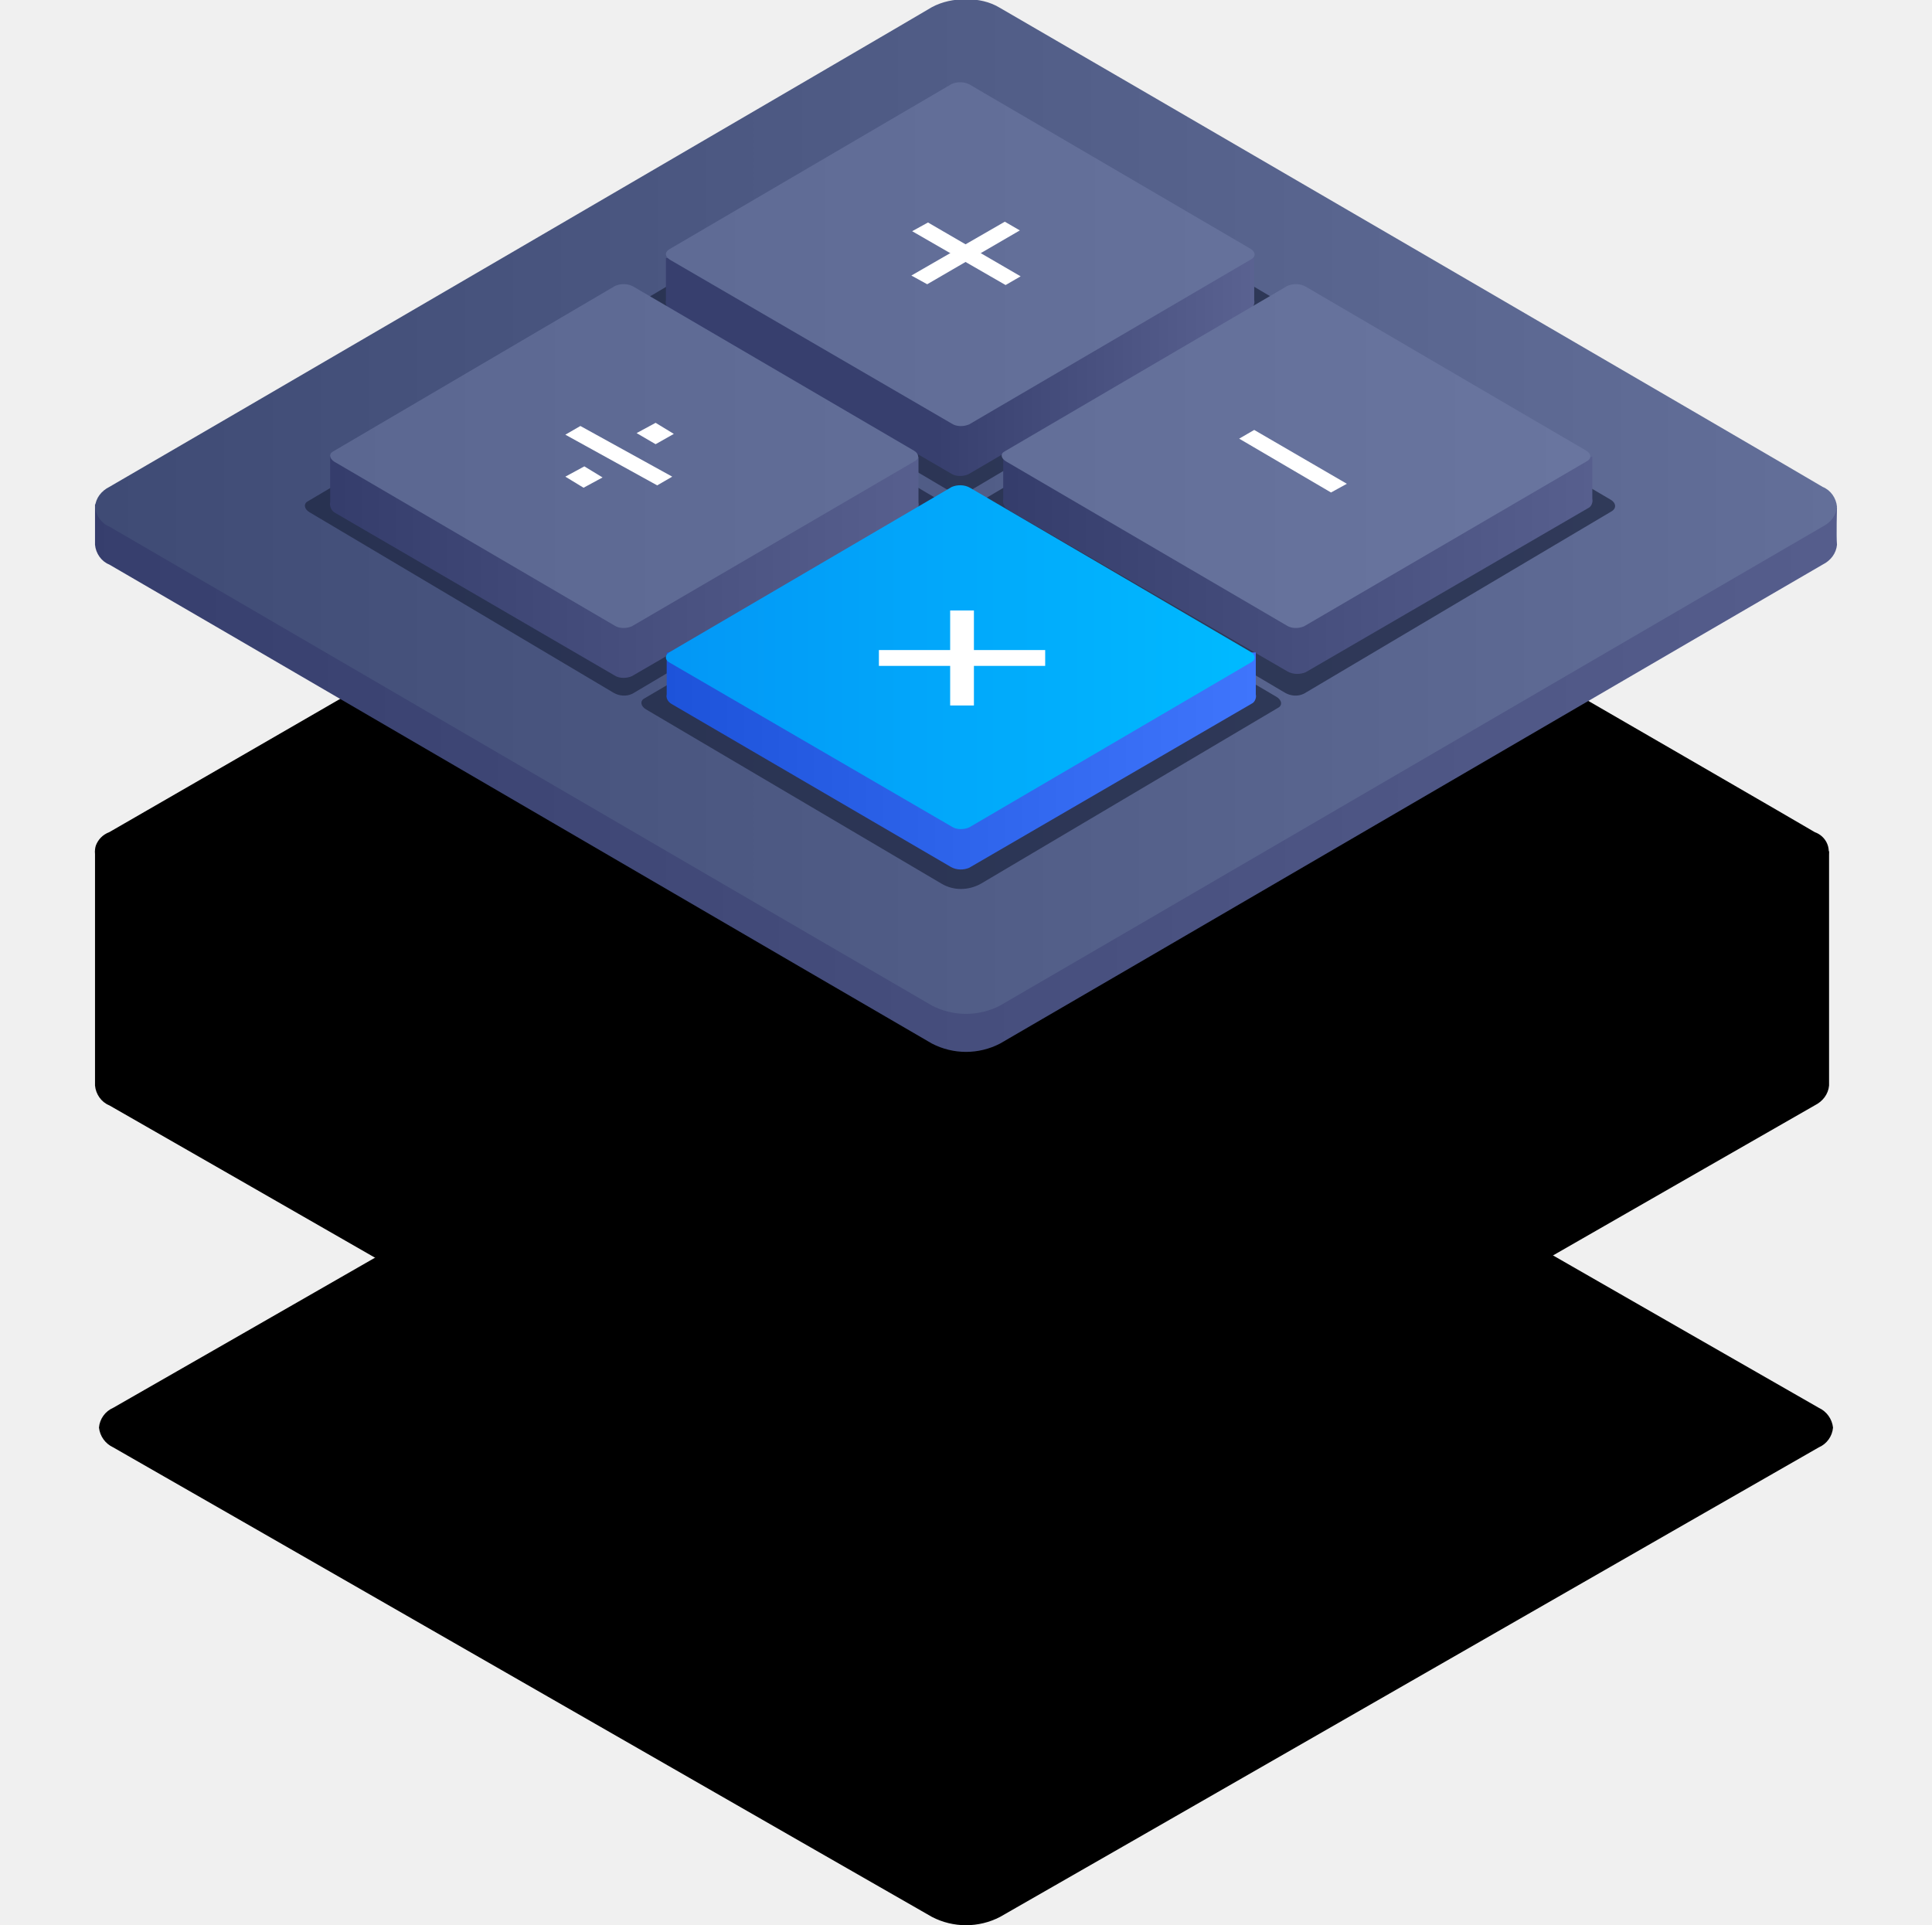
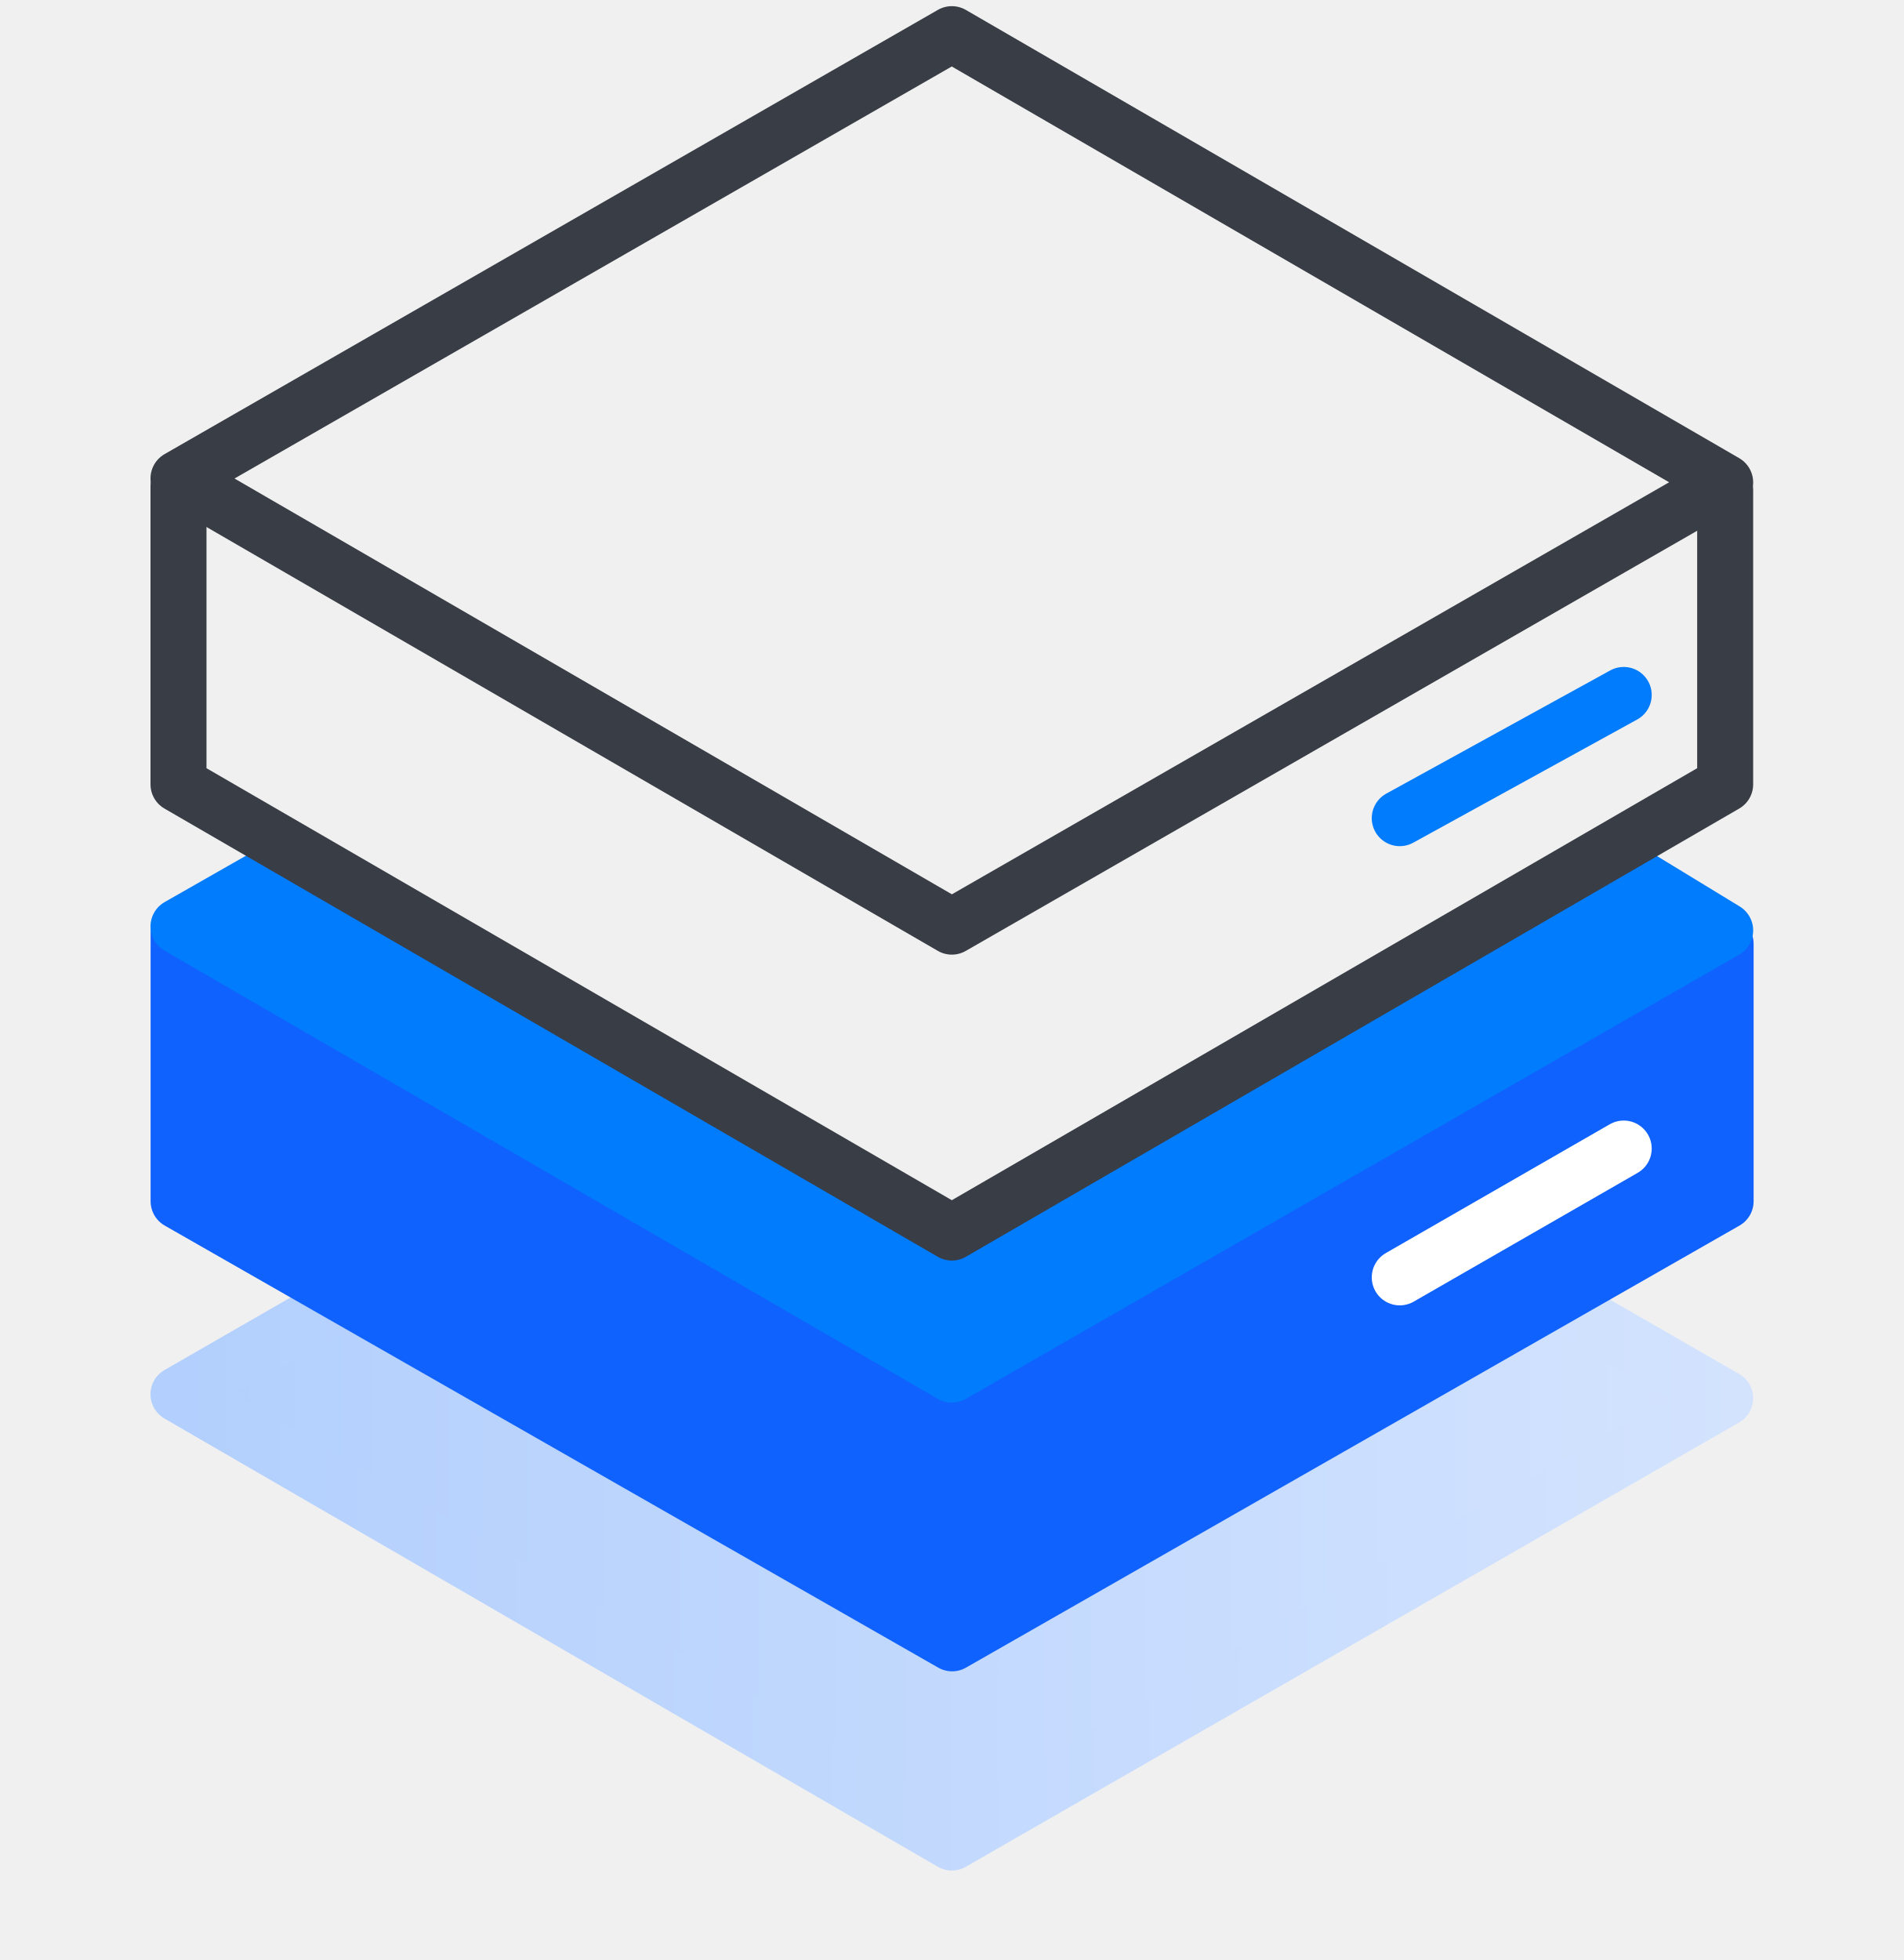
- <svg xmlns="http://www.w3.org/2000/svg" xmlns:xlink="http://www.w3.org/1999/xlink" class="svg-product" version="1.1" x="0px" y="0px" viewBox="0 0 244 243.1" style="" xml:space="preserve" data-animation="" data-animation-options="type: packageIcon; delay: 0;">
-   <g class="animation-element" data-animation-shadow="" style="">
-     <path class="svg-product__shadow" d="M122,117.5a9.07,9.07,0,0,0-4.3,1c-1.1.6-102.3,58.7-103.4,59.3a3,3,0,0,0-1.8,2.5h0a3.13,3.13,0,0,0,1.8,2.5c1.1.6,102.3,58.7,103.4,59.3a9.33,9.33,0,0,0,8.6,0c1.1-.6,102.3-58.7,103.4-59.3a3,3,0,0,0,1.8-2.5h0a3.13,3.13,0,0,0-1.8-2.5c-1.1-.6-102.3-58.7-103.4-59.3a10.43,10.43,0,0,0-4.3-1" />
-   </g>
-   <g class="svg-product__bottom animation-element" data-animation-bottom="" style="">
-     <path class="svg-product__bottom-st1" d="M231,107.9C231,107.9,231,108.1,231,107.9c0,0.1,0,0.1,0,0.2v29c-0.1,1.1-0.8,2-1.8,2.5c-1.1,0.6-102.3,58.7-103.4,59.3c-2.7,1.4-5.9,1.4-8.6,0c-1.1-0.6-102.3-58.7-103.4-59.3c-1-0.4-1.7-1.4-1.8-2.5V108l0,0l0,0v-0.5h0.1c0.3-0.9,0.9-1.6,1.7-2c1.1-0.6,102.3-59.6,103.4-60.2c2.7-1.4,5.9-1.4,8.6,0c1.1,0.6,102.3,59.6,103.4,60.2c0.8,0.4,1.4,1.1,1.7,2h0.1V107.9z" />
-     <path class="svg-product__bottom-st2" d="M229.2,110.1c-1.1,0.6-102.3,59.1-103.4,59.8c-2.7,1.4-5.9,1.4-8.6,0c-1.1-0.6-102.3-59.1-103.4-59.8c-1.4-0.5-2.1-2-1.7-3.3c0.3-0.8,0.9-1.4,1.7-1.7c1.1-0.6,102.3-59.1,103.4-59.8c2.7-1.4,5.9-1.4,8.6,0c1.1,0.6,102.3,59.1,103.4,59.8c1.4,0.5,2.1,2,1.6,3.3C230.6,109.1,230,109.8,229.2,110.1z M222,104.9c-1-0.6-96-55.9-97.1-56.5c-2.5-1.3-5.6-1.3-8.1,0c-1,0.6-96,55.9-97.1,56.5c-1.3,0.5-2,1.9-1.5,3.2c0.3,0.7,0.8,1.3,1.5,1.5c1,0.6,96.1,55.9,97.1,56.5c2.5,1.3,5.6,1.3,8.1,0c1-0.6,96.1-55.9,97.1-56.5c1.3-0.4,2-1.9,1.5-3.2   C223.3,105.8,222.7,105.3,222,104.9z" />
-     <path class="svg-product__bottom-st3" d="M116.9,165.9c-0.8-0.4-50.8-29.5-78.8-45.7c30.3-17.5,78.3-45.2,79-45.7c2.7-1.4,5.9-1.4,8.6,0c0.8,0.4,48.1,27.8,78.5,45.4c-27.9,16.2-78.5,45.6-79.3,46C122.5,167.2,119.5,167.2,116.9,165.9z" />
-     <g>
-       <path class="svg-product__bottom-st5" d="M25,127.8l5.3,3.2" />
-       <path class="svg-product__bottom-st6" d="M25,133.1l5.3,3.2" />
-       <path class="svg-product__bottom-st6" d="M34.6,133.1l5.3,3.2" />
-       <path class="svg-product__bottom-st5" d="M34.6,138.5l5.3,3.2" />
-     </g>
-     <g>
-       <path class="svg-product__bottom-st7" d="M210,132.5v7" />
-       <path class="svg-product__bottom-st7" d="M214,130v7" />
-       <path class="svg-product__bottom-st7" d="M218,127.5v7.5" />
-       <path class="svg-product__bottom-st7" d="M222,125.4v7" />
-     </g>
-     <path class="svg-product__bottom-st8" d="M69.5,156.8l38.6,22.1" />
-   </g>
-   <g class="svg-product__top animation-element" data-animation-top="" style="">
-     <path class="svg-product__compute-st9" d="M232,64.1L12,63.7c0,0,0,3.6,0,5.1l0,0c0.1,1.1,0.8,2.1,1.8,2.5c1.1,0.6,102.8,59.9,103.9,60.5c2.7,1.4,5.9,1.4,8.6,0c1.1-0.6,102.8-59.9,103.9-60.5c1-0.5,1.7-1.4,1.8-2.5l0,0C231.9,67.7,232,64.1,232,64.1" />
-     <path class="svg-product__compute-st10" d="M122-0.1c-1.5,0-3,0.3-4.3,1c-1.1,0.7-102.8,60-103.9,60.6c-1,0.5-1.7,1.4-1.8,2.5l0,0c0.1,1.1,0.8,2.1,1.8,2.5c1.1,0.6,102.8,59.9,103.9,60.5c2.7,1.4,5.9,1.4,8.6,0c1.1-0.6,102.8-59.9,103.9-60.5c1-0.5,1.7-1.4,1.8-2.5l0,0c-0.1-1.1-0.8-2.1-1.8-2.5C229.1,60.8,127.4,1.6,126.3,1C125,0.2,123.5-0.1,122-0.1" />
-     <g>
-       <g>
-         <path class="svg-product__compute-st11" d="M203.5,64.6l-38.8,23c-0.8,0.4-1.7,0.3-2.4-0.1l-38.4-22.7c-0.7-0.4-0.8-1.1-0.2-1.4l38.8-23c0.8-0.4,1.7-0.3,2.4,0.1l38.5,22.6C204.1,63.5,204.2,64.2,203.5,64.6z M122.3,62.1c-0.8,0.4-1.7,0.3-2.4-0.1L81.5,39.3c-0.7-0.4-0.8-1.1-0.2-1.4l38.8-23c0.8-0.4,1.7-0.3,2.4,0.1l38.4,22.7c0.7,0.4,0.8,1.1,0.2,1.4L122.3,62.1z M118.7,64.6l-38.8,23c-0.8,0.4-1.7,0.3-2.4-0.1L39.1,64.7c-0.7-0.4-0.8-1.1-0.2-1.4l38.8-23c0.8-0.4,1.7-0.3,2.4,0.1l38.4,22.7     C119.2,63.5,119.3,64.2,118.7,64.6z M120.3,65.3c0.8-0.4,1.7-0.3,2.4,0.1L161.2,88c0.7,0.4,0.8,1.1,0.2,1.4l-37.5,22.2c-1.6,0.9-3.5,0.9-5,0l-37.3-22c-0.7-0.4-0.8-1.1-0.2-1.4L120.3,65.3z" />
-         <path class="svg-product__compute-st12" d="M84.1,37.9v-5.3h74.3v5.3c0.1,0.4-0.1,0.9-0.4,1.1l-35.7,20.9c-0.7,0.3-1.6,0.3-2.2-0.1L84.7,39.2C84.2,38.9,84,38.4,84.1,37.9z" />
-         <path class="svg-product__compute-st13" d="M41.7,63.4v-5.8l74.3,0.1v5.8c0.1,0.4-0.1,0.9-0.4,1.1L79.8,85.4c-0.7,0.3-1.6,0.3-2.2-0.1L42.2,64.7C41.8,64.4,41.6,63.9,41.7,63.4z" />
-         <path class="svg-product__compute-st14" d="M126.7,63v-5.3h74.4V63c0.1,0.4-0.1,0.9-0.4,1.1l-35.8,20.8c-0.7,0.3-1.6,0.3-2.3-0.1l-35.4-20.5C126.8,64,126.6,63.5,126.7,63z" />
-         <path class="svg-product__compute-st15" d="M84.5,31.5l35.7-20.9c0.7-0.3,1.6-0.3,2.3,0.1l35.4,20.7c0.7,0.4,0.7,1,0.2,1.3l-35.7,20.9c-0.7,0.3-1.6,0.3-2.2-0.1L84.6,32.8C84,32.4,83.9,31.9,84.5,31.5z M126.9,57l35.7-20.9c0.7-0.3,1.6-0.3,2.3,0.1l35.4,20.7c0.7,0.4,0.7,1,0.2,1.3l-35.8,20.9c-0.7,0.3-1.6,0.3-2.2-0.1l-35.4-20.7C126.4,57.9,126.3,57.3,126.9,57L126.9,57z     M42.1,57l35.6-20.9c0.7-0.3,1.6-0.3,2.3,0.1l35.4,20.7c0.7,0.4,0.7,1,0.2,1.3L79.8,79.1c-0.7,0.3-1.6,0.3-2.2-0.1L42.2,58.3C41.6,57.9,41.5,57.3,42.1,57L42.1,57z" />
-         <path class="svg-product__compute-st16" d="M84.2,87.7v-5.3h74.4v5.3c0.1,0.4-0.1,0.9-0.4,1.1l-35.8,20.8c-0.7,0.3-1.6,0.3-2.3-0.1L84.8,88.9C84.3,88.6,84.1,88.1,84.2,87.7z" />
-         <path class="svg-product__compute-st17" d="M84.5,82.4l35.7-20.9c0.7-0.3,1.6-0.3,2.3,0.1l35.4,20.7c0.7,0.4,0.7,1,0.2,1.3l-35.7,20.9c-0.7,0.3-1.6,0.3-2.2-0.1L84.6,83.7C84,83.4,83.9,82.8,84.5,82.4z" />
-       </g>
-       <g>
-         <path class="svg-product__compute-st18" d="M115.2,29.2l2-1.1l11.7,6.8L127,36L115.2,29.2z" />
-         <path class="svg-product__compute-st18" d="M126.9,28l1.9,1.1l-11.7,6.8l-2-1.1L126.9,28z" />
-         <path class="svg-product__compute-st18" d="M156.5,55.4l1.9-1.1l11.7,6.8l-2,1.1L156.5,55.4z" />
-         <path class="svg-product__compute-st18" d="M83,61.3l-11.6-6.4l1.9-1.1l11.6,6.4L83,61.3z M76.1,60.3l-2.4,1.3l-2.3-1.4l2.4-1.3L76.1,60.3z" />
-         <path class="svg-product__compute-st18" d="M85.1,54.8l-2.3,1.3l-2.4-1.4l2.4-1.3L85.1,54.8z" />
-         <path class="svg-product__compute-st19" d="M116.7,77.8l2-1.1l11.7,6.8l-1.9,1.1L116.7,77.8z M111.1,81.2l2-1.1l11.7,6.8l-1.9,1.1L111.1,81.2z" />
-         <path class="svg-product__compute-st20" d="M132,84.1l-9,0l0,5l-3,0v-5h-9v-2l9,0l0-5l3,0v5h9V84.1z" />
-       </g>
-     </g>
+ <svg xmlns="http://www.w3.org/2000/svg" width="34" height="35" viewBox="0 0 34 35" fill="none">
+   <g clip-path="url(#clip0_2994_2834)">
+     <path d="M3.188 24.898L17 32.902L30.812 24.968L25.877 22.129L17 27.51L8 22.129L3.188 24.898Z" fill="url(#paint0_linear_2994_2834)" stroke="url(#paint1_linear_2994_2834)" stroke-miterlimit="10" stroke-linecap="round" stroke-linejoin="round" />
+     <path d="M30.82 16.854L17.005 24.51L3.19 16.666V21.451L17.005 29.345L30.82 21.451V16.854Z" fill="#1062FE" stroke="#1062FE" stroke-linejoin="round" />
+     <path d="M17 24.547L3.188 16.543L5 15.51L17 22.51L29 15.51L30.812 16.614L17 24.547Z" fill="#007CFC" stroke="#007CFC" stroke-linecap="round" stroke-linejoin="round" />
+     <path d="M25 22.81L29 20.51" stroke="white" stroke-linecap="round" stroke-linejoin="round" />
+     <path d="M30.812 8.756V14.006L17 22.01L3.188 14.006V8.685" stroke="#393D45" stroke-linecap="round" stroke-linejoin="round" />
+     <path d="M25 14.61L29 12.41" stroke="#007CFC" stroke-linecap="round" stroke-linejoin="round" />
+     <path d="M3.188 8.543L17 16.547L30.812 8.614L17 0.61L3.188 8.543Z" stroke="#393D45" stroke-linecap="round" stroke-linejoin="round" />
  </g>
  <defs>
-     <style type="text/css">
- 			.svg-product__compute-st9 {
- 				fill: url(#svg-gradient__dark-middle-2);
- 			}
- 			.svg-product__compute-st12 {
- 				fill: url(#svg-gradient__compute-st12);
- 			}
- 			.svg-product__compute-st13 {
- 				fill: url(#svg-gradient__dark-middle-st13);
- 			}
- 			.svg-product__compute-st14 {
- 				fill: url(#svg-gradient__dark-middle-st14);
- 			}
- 			.svg-product__compute-st10 {
- 				fill: url(#svg-gradient__dark-top-dark);
- 			}
- 			.svg-product__compute-st11 {
- 				opacity: 0.7;
- 				fill: #1D2540;
- 				enable-background: new;
- 			}
- 			.svg-product__compute-st15 {
- 				fill: url(#svg-gradient__dark-top-light);
- 			}
- 			.svg-product__compute-st16 {
- 				fill: url(#svg-gradient__blue-middle-st16);
- 			}
- 			.svg-product__compute-st17 {
- 				fill: url(#svg-gradient__blue-top-light-st17);
- 			}
- 			.svg-product__compute-st18 {
- 				fill: #FFFFFF;
- 			}
- 			.svg-product__compute-st19 {
- 				display: none;
- 				fill: #FFFFFF;
- 			}
- 			.svg-product__compute-st20 {
- 				fill-rule: evenodd;
- 				clip-rule: evenodd;
- 				fill: #FFFFFF;
- 			}
- 		</style>
-     <linearGradient id="svg-gradient__gray-middle" x1="0%" y1="0%" x2="100%" y2="0%">
-       <stop offset="0" style="stop-color:#CAD1E0" />
-       <stop offset="0.46" style="stop-color:#BEC5D8" />
-       <stop offset="0.54" style="stop-color:#D4D9E6" />
-       <stop offset="1" style="stop-color:#E4E7F0" />
+     <linearGradient id="paint0_linear_2994_2834" x1="3.182" y1="27.403" x2="30.805" y2="27.419" gradientUnits="userSpaceOnUse">
+       <stop stop-color="#B2CFFD" />
+       <stop offset="1" stop-color="#D3E3FE" />
    </linearGradient>
-     <linearGradient id="svg-gradient__gray-top-dark" x1="0%" y1="0%" x2="100%" y2="0%">
-       <stop offset="0" style="stop-color:#99A1BE" />
-       <stop offset="1" style="stop-color:#B3BACF" />
+     <linearGradient id="paint1_linear_2994_2834" x1="2.828" y1="27.403" x2="31.159" y2="27.419" gradientUnits="userSpaceOnUse">
+       <stop stop-color="#B2CFFD" />
+       <stop offset="1" stop-color="#D3E3FE" />
    </linearGradient>
-     <linearGradient id="svg-gradient__gray-top-light" x1="0%" y1="0%" x2="100%" y2="0%">
-       <stop offset="0" style="stop-color:#EAEDF6" />
-       <stop offset="1" style="stop-color:#F6F8FE" />
-     </linearGradient>
-     <linearGradient id="svg-gradient__gray-shadow" x1="122.26" y1="-395.29" x2="122.26" y2="-520.94" gradientTransform="matrix(1, 0, 0, -1, 0, -278)" gradientUnits="userSpaceOnUse">
-       <stop offset="0" stop-color="#13151e" stop-opacity="0" />
-       <stop offset="1" stop-color="#131532" />
-     </linearGradient>
-     <linearGradient id="svg-gradient__dark-top-dark" gradientUnits="userSpaceOnUse" x1="12" y1="419.933" x2="232" y2="419.933" gradientTransform="matrix(1 0 0 1 0 -356)">
-       <stop offset="5.139655e-03" style="stop-color:#3F4B75" />
-       <stop offset="1" style="stop-color:#636F99" />
-     </linearGradient>
-     <linearGradient id="svg-gradient__dark-top-light" gradientUnits="userSpaceOnUse" x1="41.697" y1="400.85" x2="200.853" y2="400.85" gradientTransform="matrix(1 0 0 1 0 -356)">
-       <stop offset="0" style="stop-color:#5B6791" />
-       <stop offset="1" style="stop-color:#69759F" />
-     </linearGradient>
-     <linearGradient id="svg-gradient__dark-middle" gradientUnits="userSpaceOnUse" x1="0%" y1="0%" x2="100%" y2="0%">
-       <stop offset="0" stop-color="#373f6e" />
-       <stop offset="1" stop-color="#5a6291" />
-     </linearGradient>
-     <linearGradient id="svg-gradient__dark-middle-2" gradientUnits="userSpaceOnUse" x1="0%" y1="0%" x2="100%" y2="0%">
-       <stop offset="0.01" stop-color="#353d6c" />
-       <stop offset="1" stop-color="#575f8e" />
-     </linearGradient>
-     <linearGradient id="svg-gradient__dark-middle" gradientUnits="userSpaceOnUse" x1="0%" y1="0%" x2="100%" y2="0%">
-       <stop offset="0" stop-color="#373f6e" />
-       <stop offset="1" stop-color="#5a6291" />
-     </linearGradient>
-     <linearGradient id="svg-gradient__dark-middle-2" gradientUnits="userSpaceOnUse" x1="0%" y1="0%" x2="100%" y2="0%">
-       <stop offset="0.01" stop-color="#353d6c" />
-       <stop offset="1" stop-color="#575f8e" />
-     </linearGradient>
-     <linearGradient id="svg-gradient__blue-middle" gradientUnits="userSpaceOnUse" x1="2.398682e-02" y1="191.141" x2="181.987" y2="191.141">
-       <stop offset="0" style="stop-color:#1D53DA" />
-       <stop offset="1" style="stop-color:#3F75FC" />
-     </linearGradient>
-     <linearGradient id="svg-gradient__blue-top-dark" gradientUnits="userSpaceOnUse" x1="5.257527e-03" y1="150.01" x2="182.015" y2="150.01">
-       <stop offset="0" style="stop-color:#0B3EBF" />
-       <stop offset="1" style="stop-color:#2E5FDB" />
-     </linearGradient>
-     <linearGradient id="svg-gradient__blue-top-light" gradientUnits="userSpaceOnUse" x1="44.265" y1="111.234" x2="137.753" y2="17.746">
-       <stop offset="0" style="stop-color:#0397F6" />
-       <stop offset="1" style="stop-color:#00BAFF" />
-     </linearGradient>
-     <linearGradient id="svg-gradient__dark-middle-st13" x1="41.675" y1="427.583" x2="116.026" y2="427.583" xlink:href="#svg-gradient__dark-middle-2" />
-     <linearGradient id="svg-gradient__dark-middle-st14" x1="126.674" y1="427.407" x2="201.126" y2="427.407" xlink:href="#svg-gradient__dark-middle-2" />
-     <linearGradient id="svg-gradient__blue-middle-st16" x1="84.175" y1="452.107" x2="158.626" y2="452.107" xlink:href="#svg-gradient__blue-middle" />
-     <linearGradient id="svg-gradient__blue-top-light-st17" x1="84.097" y1="439" x2="158.334" y2="439" xlink:href="#svg-gradient__blue-top-light" />
-     <linearGradient id="svg-gradient__compute-st12" gradientUnits="userSpaceOnUse" x1="84.075" y1="402.357" x2="158.426" y2="402.357" gradientTransform="matrix(1 0 0 1 0 -356)">
-       <stop offset="0" style="stop-color:#373F6E" />
-       <stop offset="0.46" style="stop-color:#373F6E" />
-       <stop offset="1" style="stop-color:#5A6291" />
-     </linearGradient>
+     <clipPath id="clip0_2994_2834">
+       <rect width="34" height="34" fill="white" transform="translate(0 0.0100098)" />
+     </clipPath>
  </defs>
</svg>
